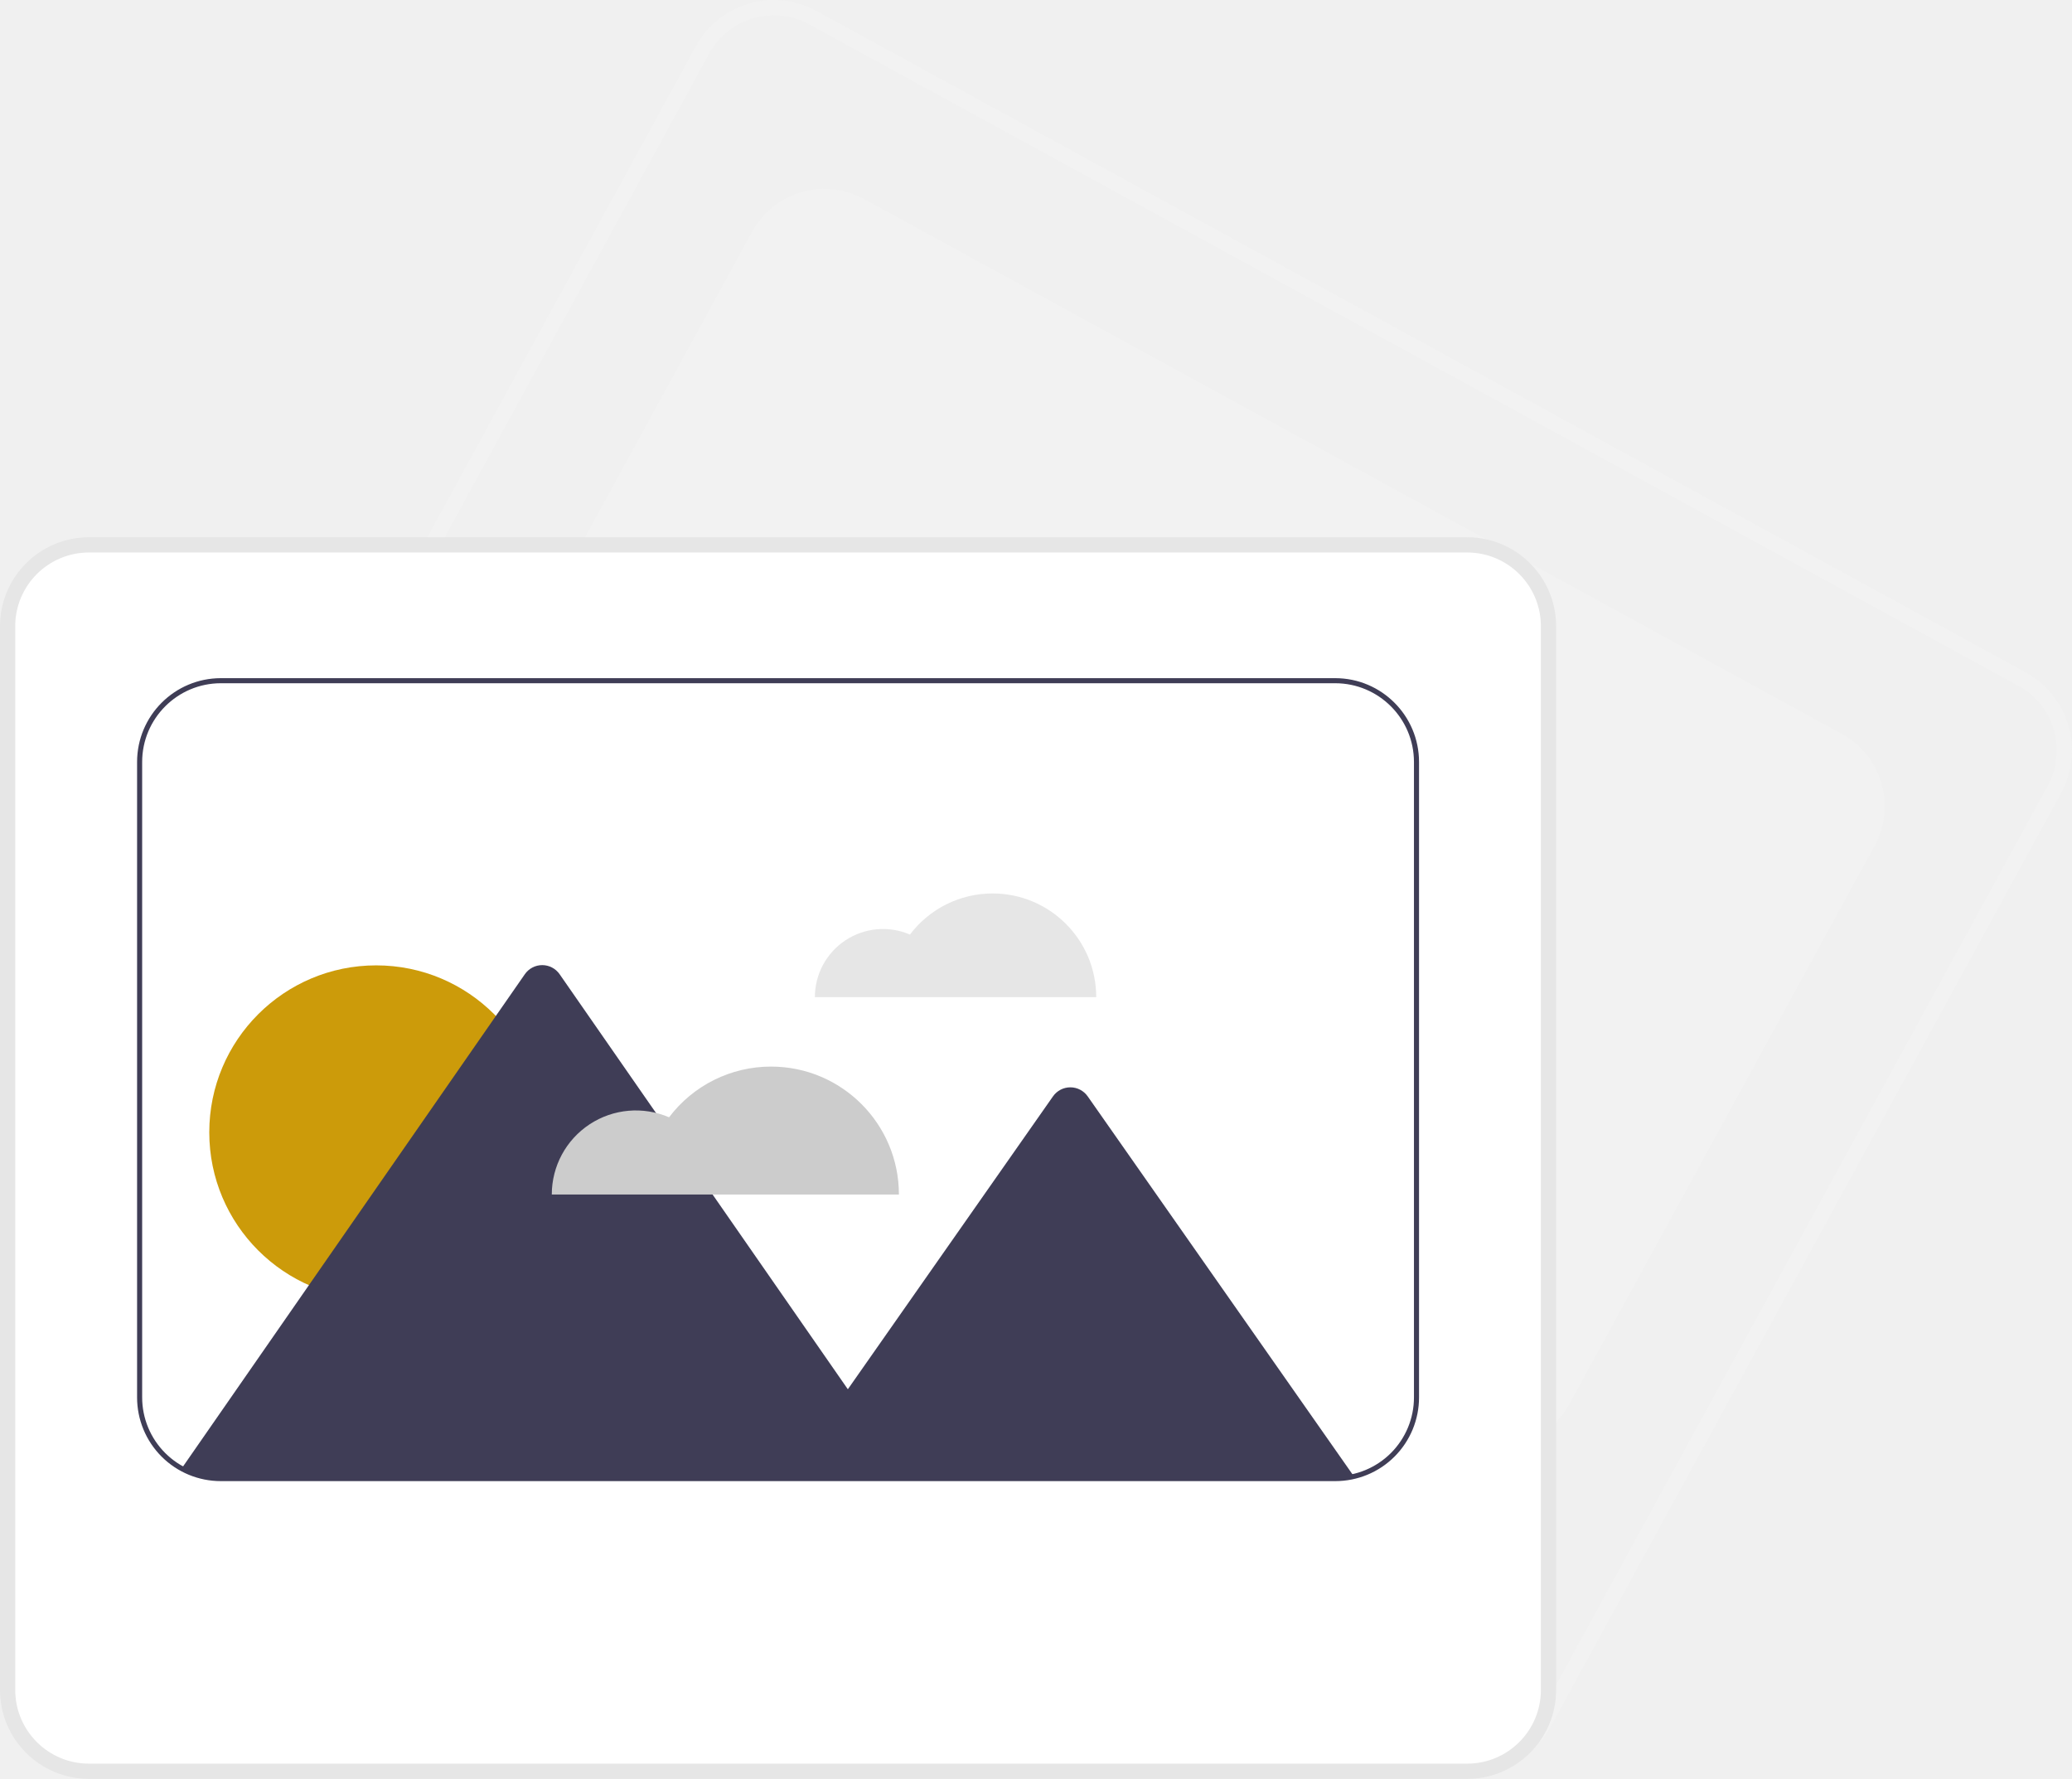
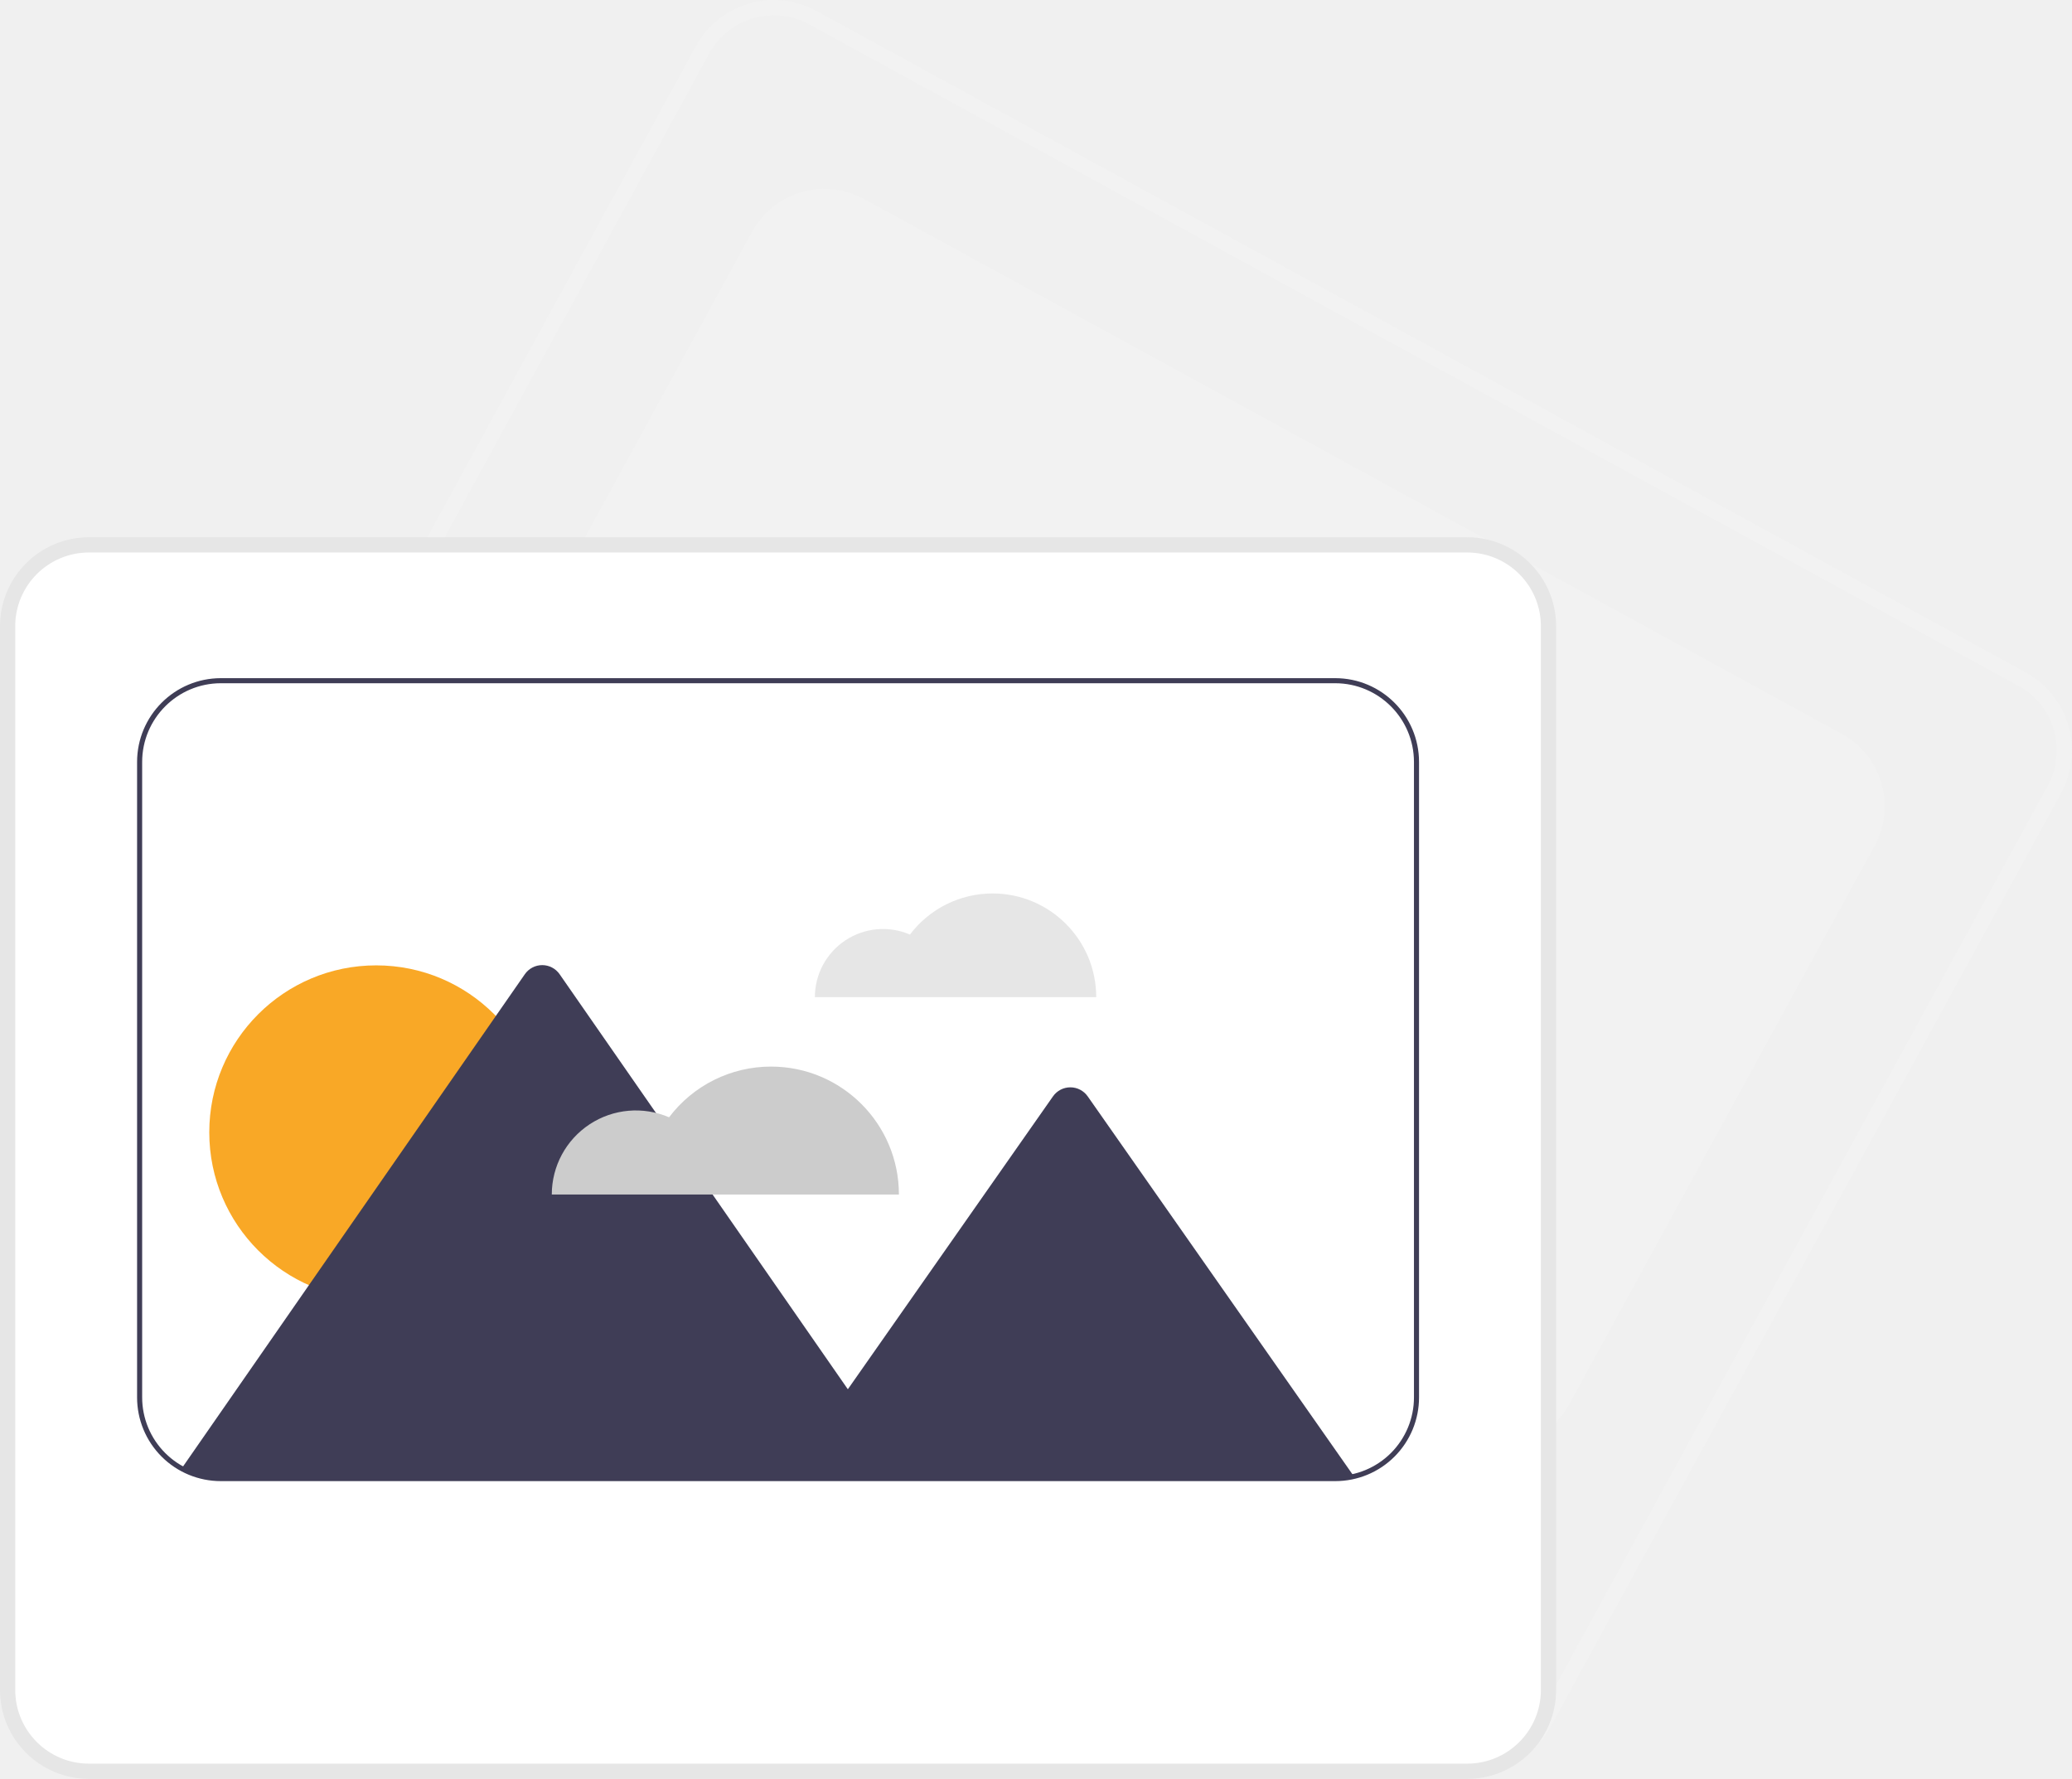
<svg xmlns="http://www.w3.org/2000/svg" data-name="Layer 1" width="816.222" height="700.597" viewBox="0 0 816.222 700.597">
  <path d="M772.021,797.895a34.814,34.814,0,0,1-16.746-4.309L278.867,533.041a35.039,35.039,0,0,1-13.914-47.501L466.001,117.924a34.999,34.999,0,0,1,47.502-13.914l476.408,260.546a35.039,35.039,0,0,1,13.914,47.501L802.777,779.673a34.771,34.771,0,0,1-20.869,16.795A35.147,35.147,0,0,1,772.021,797.895Zm-13.867-9.572a29.001,29.001,0,0,0,39.359-11.529L998.56,409.179A29.033,29.033,0,0,0,987.032,369.82L510.623,109.274a29.001,29.001,0,0,0-39.359,11.529L270.217,488.418A29.033,29.033,0,0,0,281.746,527.777Z" transform="translate(-191.8888 -99.7015)" fill="#f2f2f2" />
  <path d="M781.844,669.325a32.706,32.706,0,0,1-15.683-4.017L380.999,454.665a32.469,32.469,0,0,1-12.92-44.108L488.151,191.005a32.497,32.497,0,0,1,44.109-12.92L917.422,388.729a32.498,32.498,0,0,1,12.92,44.108l-.439-.24.439.24L810.27,652.388A32.364,32.364,0,0,1,781.844,669.325Z" transform="translate(-191.8888 -99.7015)" fill="#f2f2f2" />
  <path d="M769.889,797.798h-543a32.537,32.537,0,0,1-32.5-32.5v-419a32.537,32.537,0,0,1,32.5-32.5h543a32.537,32.537,0,0,1,32.5,32.5v419A32.537,32.537,0,0,1,769.889,797.798Z" transform="translate(-191.8888 -99.7015)" fill="#fff" />
  <path d="M769.889,800.298h-543a35.039,35.039,0,0,1-35-35v-419a35.039,35.039,0,0,1,35-35h543a35.039,35.039,0,0,1,35,35v419A35.039,35.039,0,0,1,769.889,800.298Zm-543-483a29.033,29.033,0,0,0-29,29v419a29.033,29.033,0,0,0,29,29h543a29.033,29.033,0,0,0,29-29v-419a29.033,29.033,0,0,0-29-29Z" transform="translate(-191.8888 -99.7015)" fill="#e6e6e6" />
  <path d="M582.892,451.586a40.764,40.764,0,0,0-32.551,16.186,26.84,26.84,0,0,0-37.449,24.648H623.725A40.833,40.833,0,0,0,582.892,451.586Z" transform="translate(-191.8888 -99.7015)" fill="#e6e6e6" />
-   <circle cx="148.197" cy="445.96" r="65.757" fill="#cc9b0a" />
+   <circle cx="148.197" cy="445.96" r="65.757" fill="#f9a826" />
  <path d="M725.249,681.179a31.878,31.878,0,0,1-7.36.85h-439a31.875,31.875,0,0,1-15.46-3.97l1.17-1.68,48.98-70.53,72.58-104.49,1.06-1.53,11.42-16.44a8.337,8.337,0,0,1,13.7,0l37.94,54.61v.01l22.32,32.14,53.28,76.7,80.81-115.35a8.348,8.348,0,0,1,13.68,0l51.84,73.99,2.98,4.25Z" transform="translate(-191.8888 -99.7015)" fill="#3f3d56" />
  <path d="M495.618,519.768A50.293,50.293,0,0,0,455.458,539.738,33.114,33.114,0,0,0,409.255,570.147h136.743A50.379,50.379,0,0,0,495.618,519.768Z" transform="translate(-191.8888 -99.7015)" fill="#ccc" />
  <path d="M717.889,683.028h-439a32.97,32.97,0,0,1-33-33V399.789a33.037,33.037,0,0,1,33-33h439a33.037,33.037,0,0,1,33,33V650.028a32.962,32.962,0,0,1-33,33Zm-439-314.24a31.035,31.035,0,0,0-31,31V650.028a30.971,30.971,0,0,0,31,31h439a30.964,30.964,0,0,0,31-31V399.789a31.035,31.035,0,0,0-31-31Z" transform="translate(-191.8888 -99.7015)" fill="#3f3d56" />
</svg>
